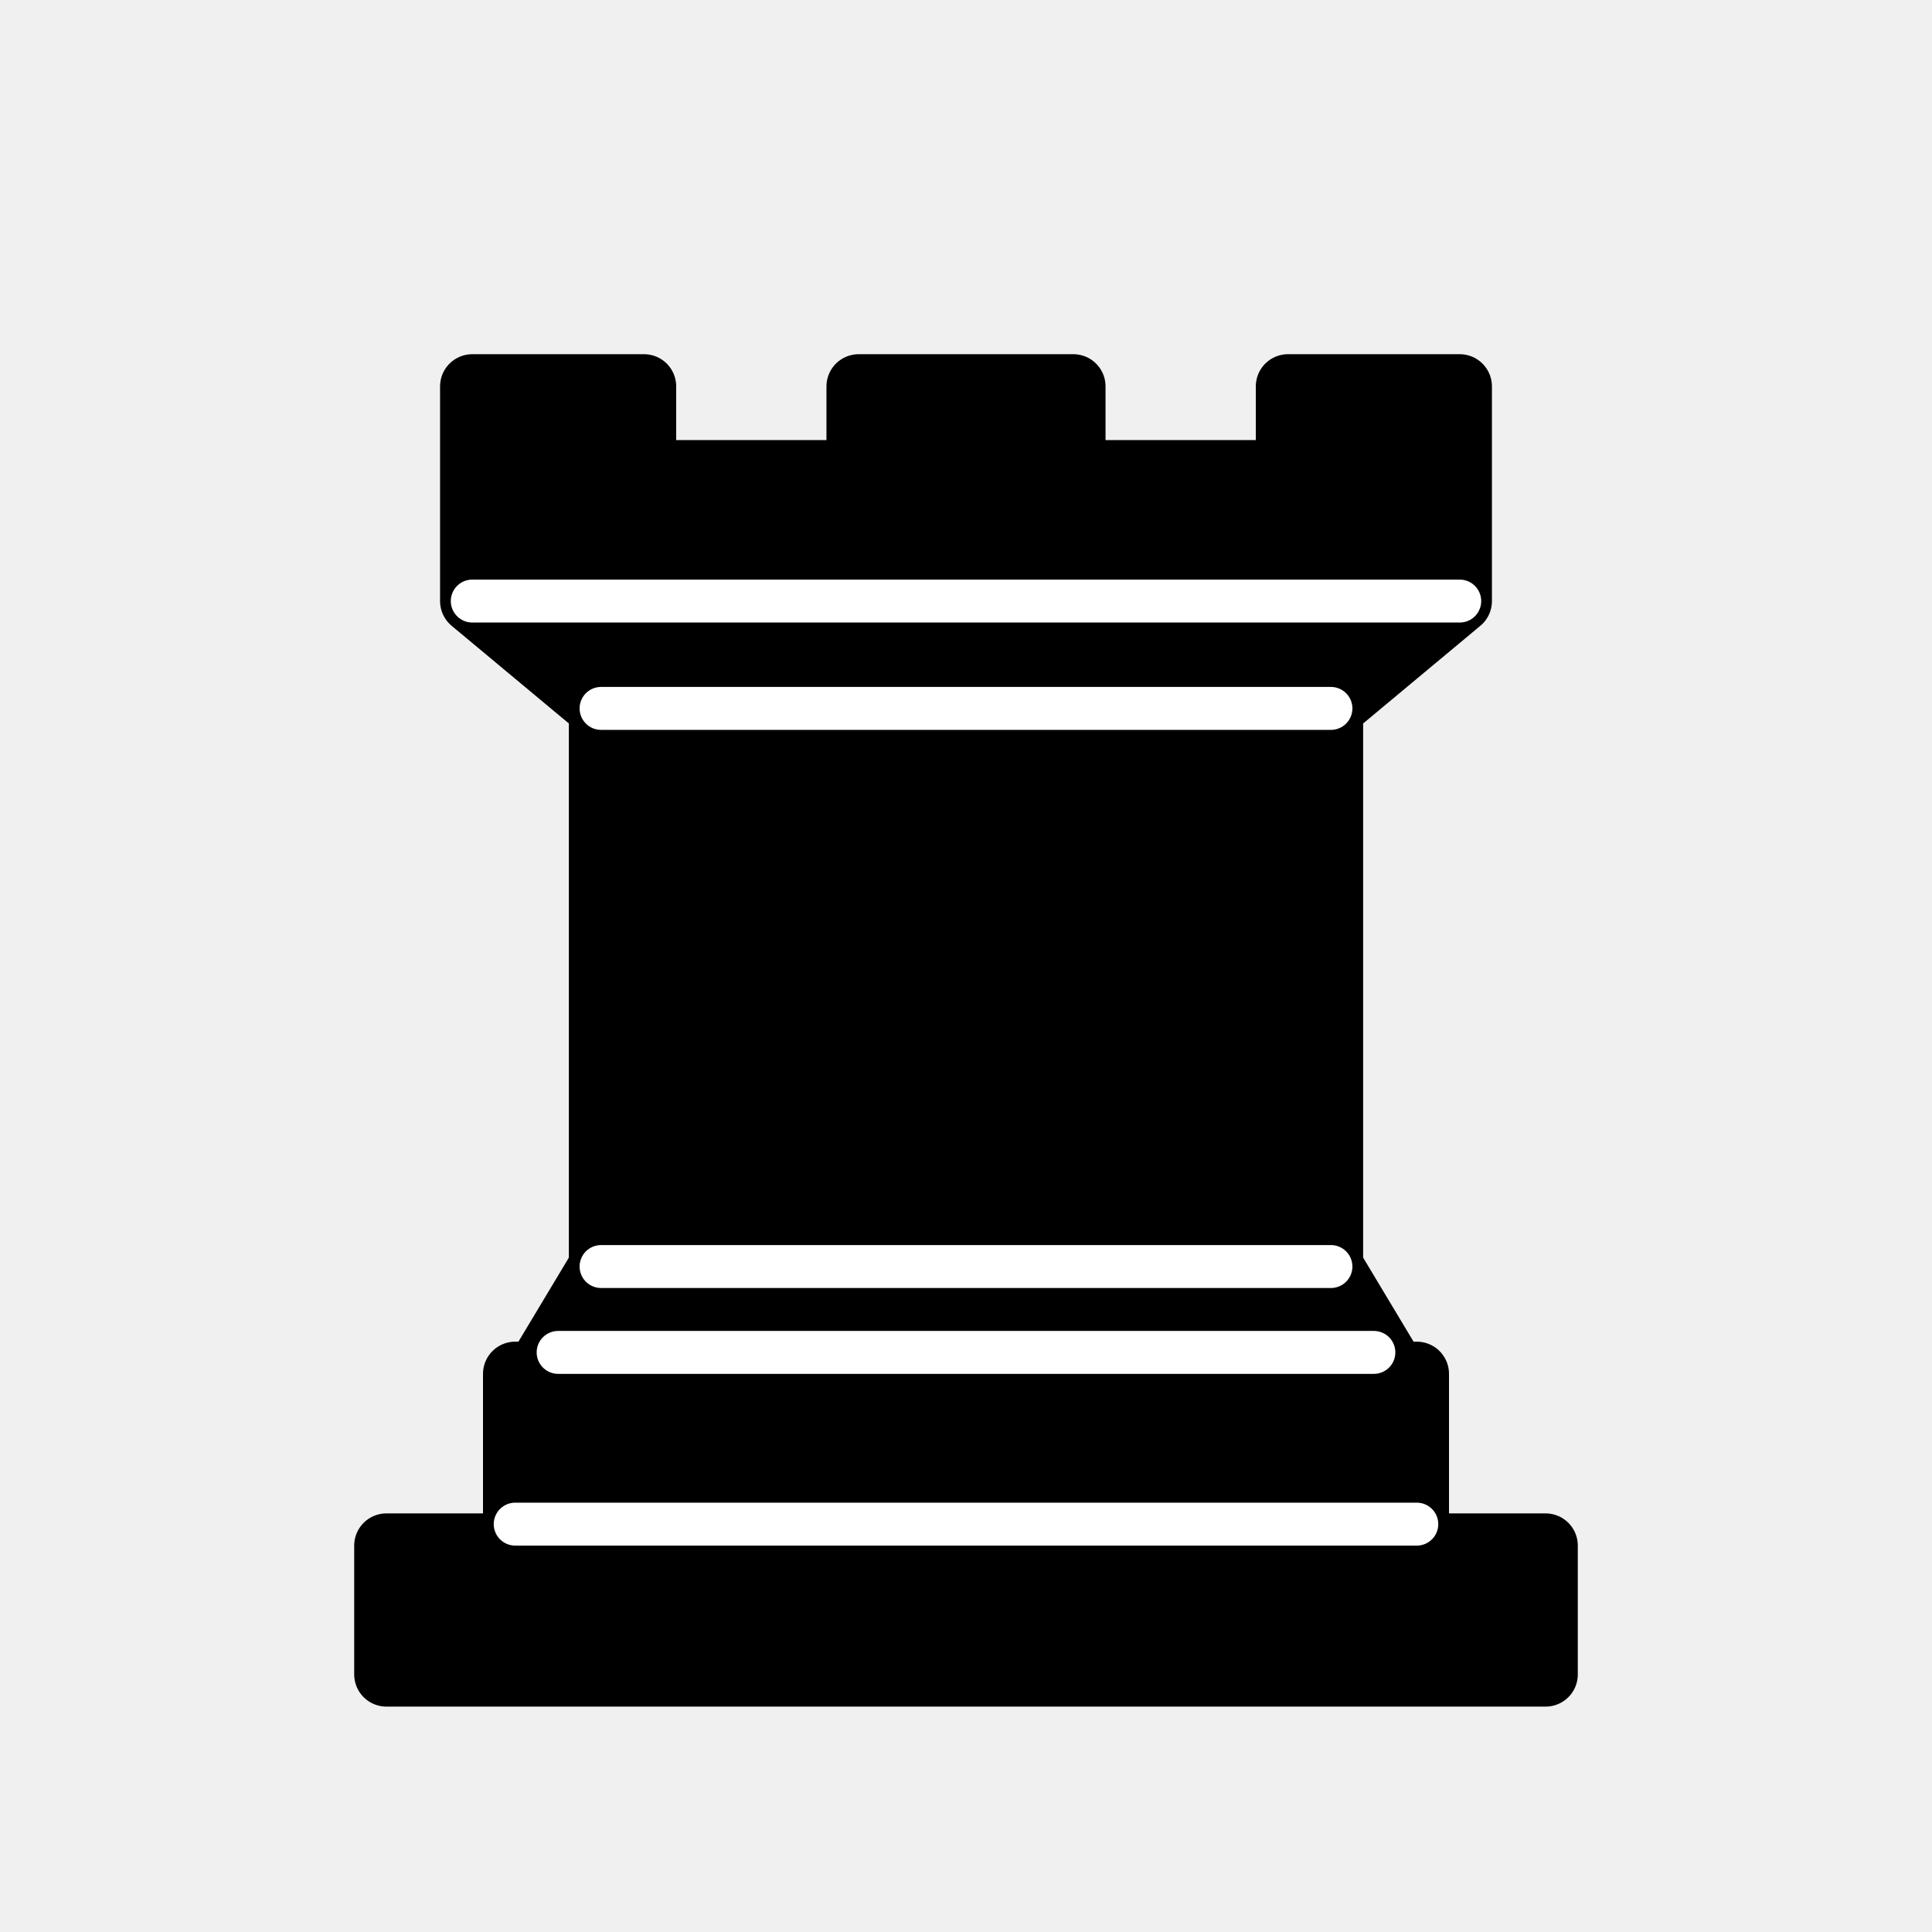
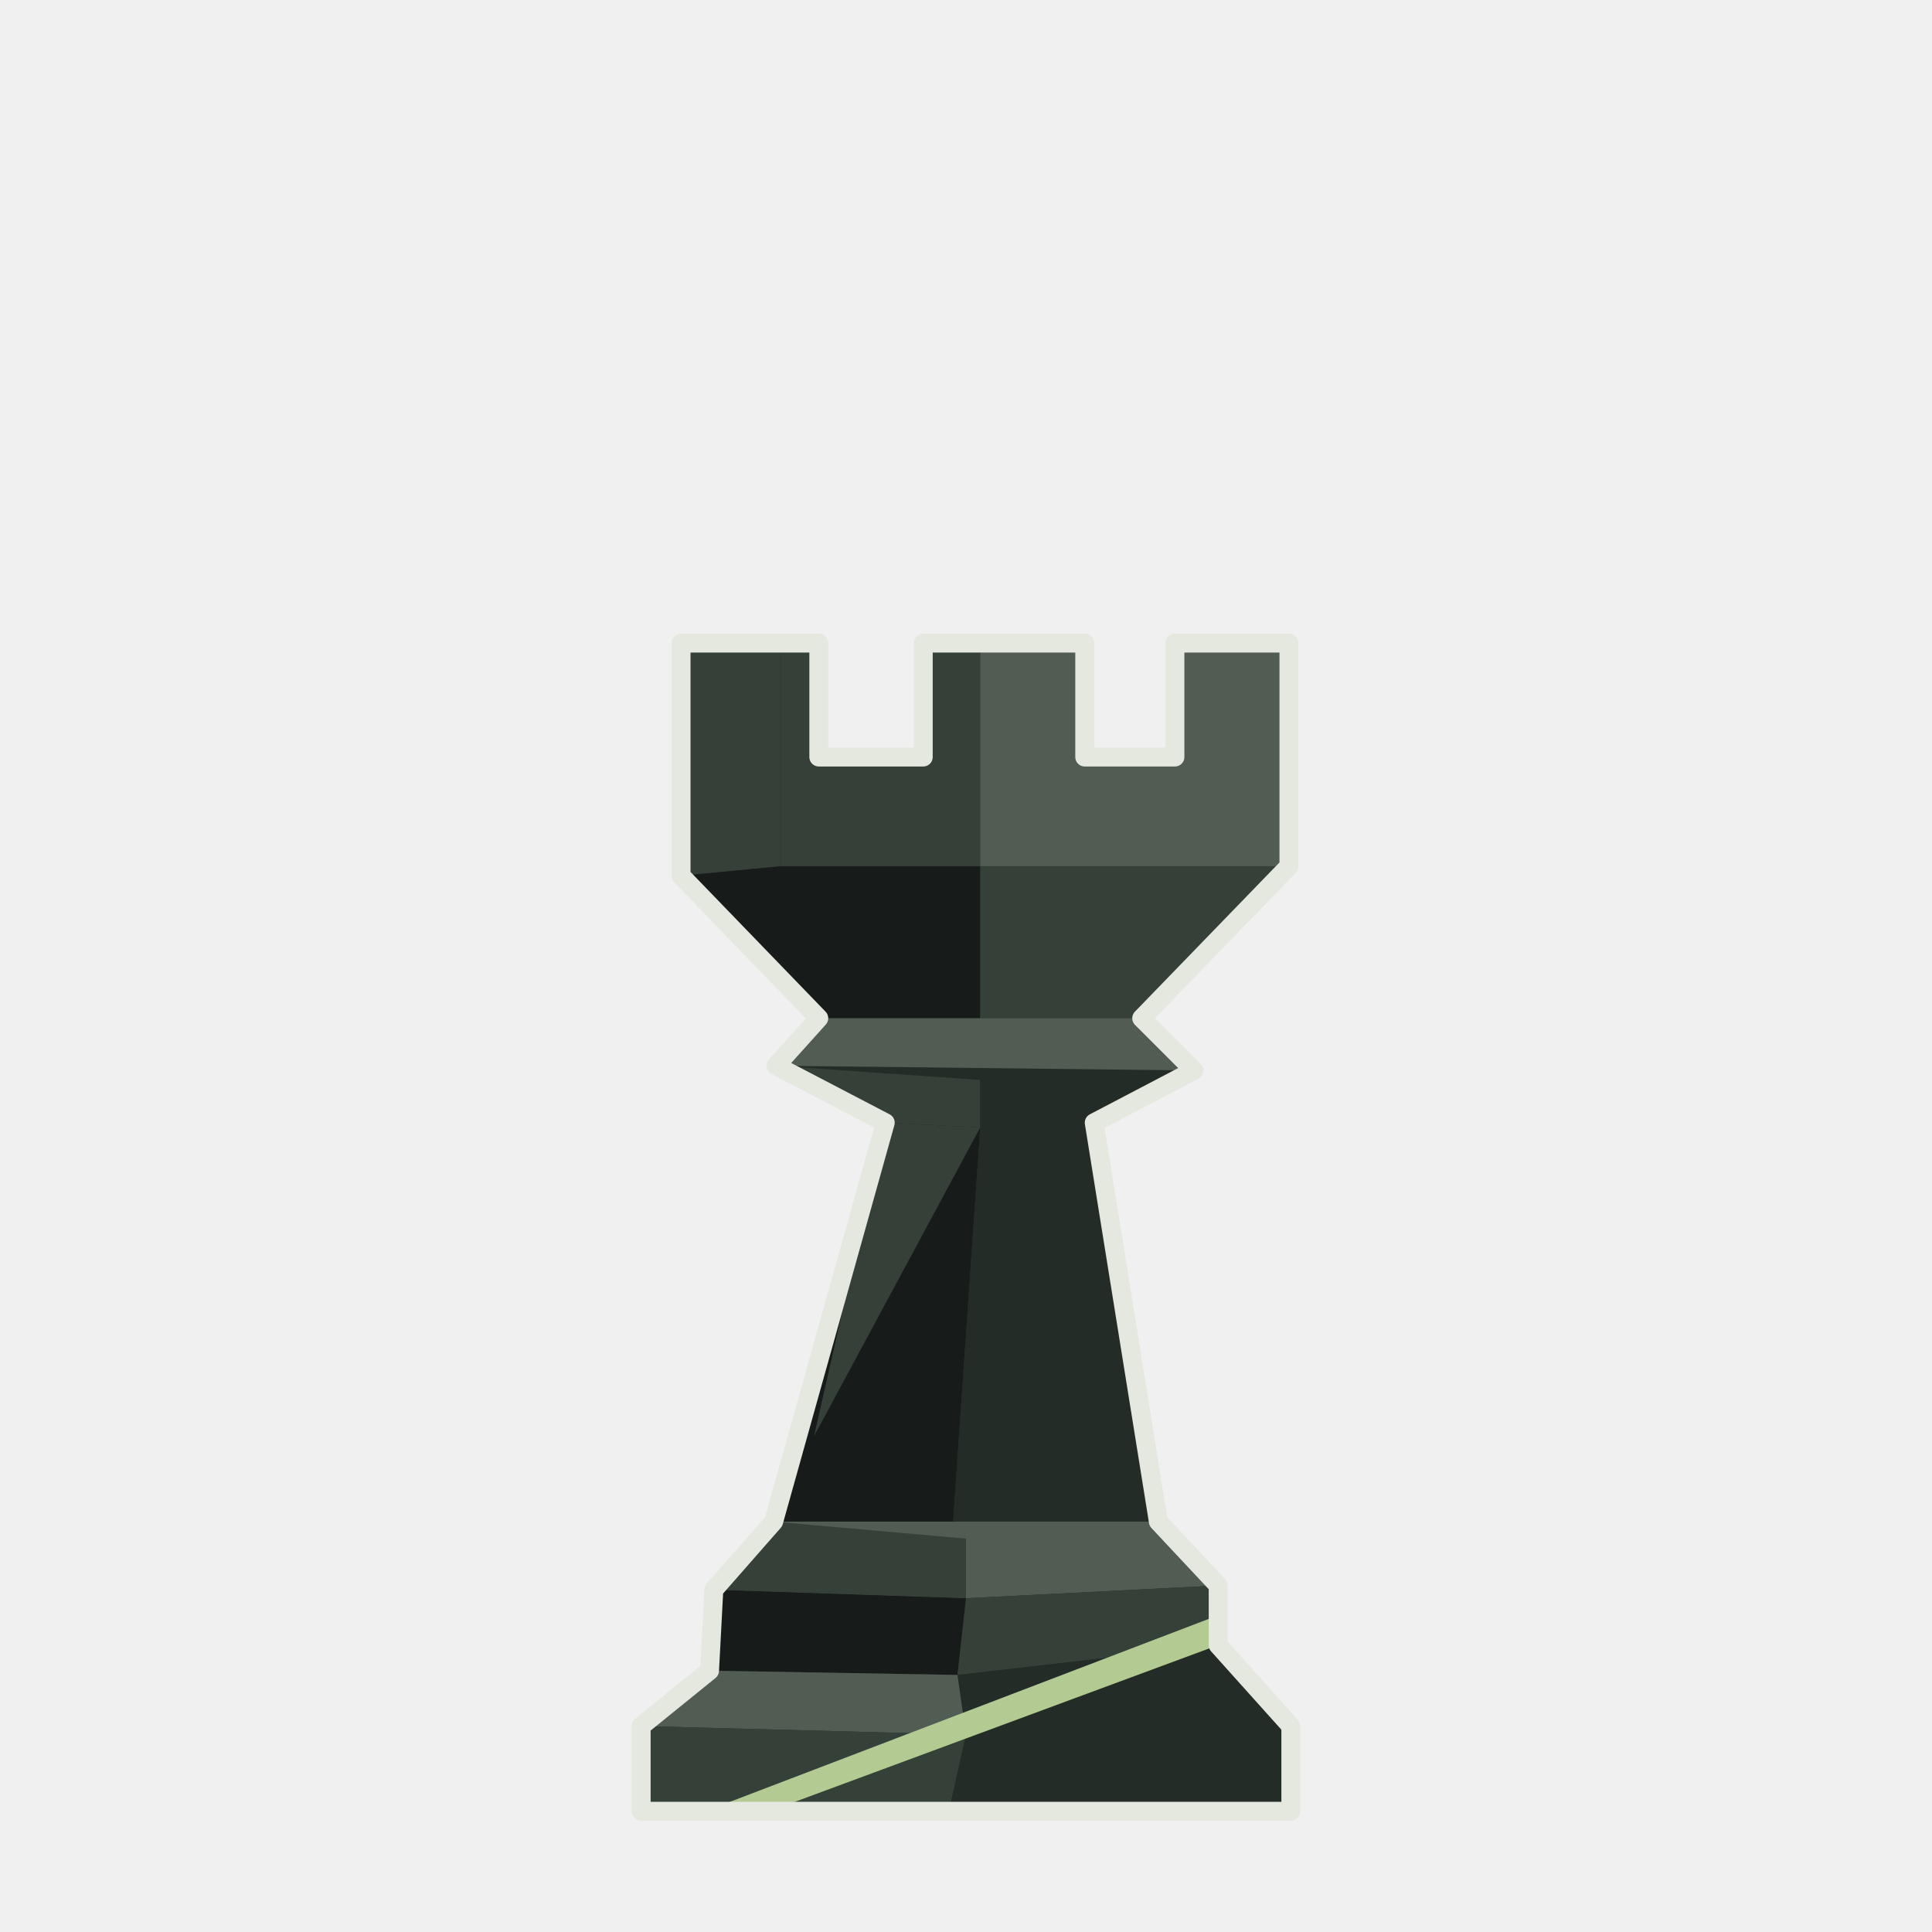
- <svg xmlns="http://www.w3.org/2000/svg" viewBox="0 0 45 45">
-   <g id="black-rook" class="black rook" fill="#000" fill-rule="evenodd" stroke="#000" stroke-width="1.5" stroke-linecap="round" stroke-linejoin="round">
-     <path d="M9 39h27v-3H9v3zM12.5 32l1.5-2.5h17l1.5 2.5h-20zM12 36v-4h21v4H12z" stroke-linecap="butt" />
-     <path d="M14 29.5v-13h17v13H14z" stroke-linecap="butt" stroke-linejoin="miter" />
-     <path d="M14 16.5L11 14h23l-3 2.5H14zM11 14V9h4v2h5V9h5v2h5V9h4v5H11z" stroke-linecap="butt" />
-     <path d="M12 35.5h21M13 31.5h19M14 29.5h17M14 16.5h17M11 14h23" fill="none" stroke="#fff" stroke-width="1" stroke-linejoin="miter" />
+ <svg xmlns="http://www.w3.org/2000/svg" viewBox="0 0 128 128" width="128" height="128" role="img" aria-labelledby="title desc" data-piece="br" data-artwork-version="chisel-1.0">
+   <defs>
+     <clipPath id="silhouette-clip">
+       <path d="M 51.258,100.809 L 58.652,74.382 L 51.416,70.607 L 54.247,67.461 L 45.124,58.022 L 45.124,42.607 L 54.247,42.607 L 54.247,50.157 L 61.169,50.157 L 61.169,42.607 L 71.865,42.607 L 71.865,50.157 L 77.843,50.157 L 77.843,42.607 L 85.393,42.607 L 85.393,57.393 L 75.640,67.461 L 79.101,70.921 L 72.494,74.382 L 76.742,100.809 L 80.706,105.042 L 80.706,108.993 L 85.519,114.356 L 85.519,120.000 L 42.481,120.000 L 42.481,114.356 L 47.011,110.687 L 47.294,105.325 L 51.258,100.809 Z" />
+     </clipPath>
+   </defs>
+   <path id="body" data-color-role="body" fill="#242c27" d="M 51.258,100.809 L 58.652,74.382 L 51.416,70.607 L 54.247,67.461 L 45.124,58.022 L 45.124,42.607 L 54.247,42.607 L 54.247,50.157 L 61.169,50.157 L 61.169,42.607 L 71.865,42.607 L 71.865,50.157 L 77.843,50.157 L 77.843,42.607 L 85.393,42.607 L 85.393,57.393 L 75.640,67.461 L 79.101,70.921 L 72.494,74.382 L 76.742,100.809 L 80.706,105.042 L 80.706,108.993 L 85.519,114.356 L 85.519,120.000 L 42.481,120.000 L 42.481,114.356 L 47.011,110.687 L 47.294,105.325 L 51.258,100.809 Z" />
+   <g id="facets" clip-path="url(#silhouette-clip)">
+     <path id="facet-00" data-color-role="body-shade" fill="#171c1a" d="M 58.652,74.382 L 64.944,74.697 L 63.056,102.067 L 51.258,100.809 Z" />
+     <path id="facet-01" data-color-role="body-mid" fill="#354138" d="M 58.652,74.382 L 64.944,74.697 L 53.933,95.146 Z" />
+     <path id="facet-02" data-color-role="body-body" fill="#242c27" d="M 64.944,74.697 L 72.494,74.382 L 76.742,100.809 L 63.056,102.067 Z" />
+     <path id="facet-03" data-color-role="body-mid" fill="#354138" d="M 45.124,42.607 L 51.730,42.607 L 51.730,57.393 L 45.124,58.022 Z" />
+     <path id="facet-04" data-color-role="body-shade" fill="#171c1a" d="M 54.247,42.607 L 56.135,43.865 L 56.135,50.157 L 54.247,50.157 Z" />
+     <path id="facet-05" data-color-role="body-mid" fill="#354138" d="M 61.169,42.607 L 64.944,42.607 L 64.944,57.393 L 51.730,57.393 L 51.730,42.607 L 54.247,42.607 L 54.247,50.157 L 61.169,50.157 Z" />
+     <path id="facet-06" data-color-role="body-shade" fill="#171c1a" d="M 71.865,42.607 L 73.753,43.865 L 73.753,50.157 L 71.865,50.157 Z" />
+     <path id="facet-07" data-color-role="body-light" fill="#515c53" d="M 64.944,42.607 L 71.865,42.607 L 71.865,50.157 L 77.843,50.157 L 77.843,42.607 L 85.393,42.607 L 85.393,57.393 L 64.944,57.393 Z" />
+     <path id="facet-08" data-color-role="body-shade" fill="#171c1a" d="M 45.124,58.022 L 51.730,57.393 L 64.944,57.393 L 64.944,67.461 L 54.247,67.461 Z" />
+     <path id="facet-09" data-color-role="body-mid" fill="#354138" d="M 64.944,57.393 L 85.393,57.393 L 75.640,67.461 L 64.944,67.461 Z" />
+     <path id="facet-10" data-color-role="body-light" fill="#515c53" d="M 54.247,67.461 L 75.640,67.461 L 79.101,70.921 L 51.416,70.607 Z" />
+     <path id="facet-11" data-color-role="body-mid" fill="#354138" d="M 51.416,70.607 L 64.944,71.551 L 64.944,74.697 L 58.652,74.382 Z" />
+     <path id="facet-12" data-color-role="body-body" fill="#242c27" d="M 64.944,71.551 L 79.101,70.921 L 72.494,74.382 L 64.944,74.697 Z" />
+     <path id="facet-13" data-color-role="body-light" fill="#515c53" d="M 51.258,100.809 L 76.742,100.809 L 80.706,105.042 L 64.000,105.889 L 47.294,105.325 Z" />
+     <path id="facet-14" data-color-role="body-mid" fill="#354138" d="M 51.258,100.809 L 64.000,101.938 L 64.000,105.889 L 47.294,105.325 Z" />
+     <path id="facet-15" data-color-role="body-shade" fill="#171c1a" d="M 47.294,105.325 L 64.000,105.889 L 63.434,110.969 L 47.011,110.687 Z" />
+     <path id="facet-16" data-color-role="body-mid" fill="#354138" d="M 64.000,105.889 L 80.706,105.042 L 80.706,108.993 L 63.434,110.969 Z" />
+     <path id="facet-17" data-color-role="body-body" fill="#242c27" d="M 47.011,110.687 L 63.434,110.969 L 80.706,108.993 L 85.519,114.356 L 64.000,114.920 L 42.481,114.356 Z" />
+     <path id="facet-18" data-color-role="body-light" fill="#515c53" d="M 47.011,110.687 L 63.434,110.969 L 64.000,114.920 L 42.481,114.356 Z" />
+     <path id="facet-19" data-color-role="body-mid" fill="#354138" d="M 42.481,114.356 L 64.000,114.920 L 62.867,120.000 L 42.481,120.000 Z" />
+     <path id="facet-20" data-color-role="body-body" fill="#242c27" d="M 64.000,114.920 L 85.519,114.356 L 85.519,120.000 L 62.867,120.000 Z" />
  </g>
+   <g id="accent" data-color-role="accent" fill="#b3cb92" clip-path="url(#silhouette-clip)">
+     <path id="diagonal-inlay" d="M 46.728,120.000 L 50.975,120.000 L 80.706,108.993 L 80.706,107.018 Z" />
+   </g>
+   <path id="outline" data-color-role="outline" d="M 51.258,100.809 L 58.652,74.382 L 51.416,70.607 L 54.247,67.461 L 45.124,58.022 L 45.124,42.607 L 54.247,42.607 L 54.247,50.157 L 61.169,50.157 L 61.169,42.607 L 71.865,42.607 L 71.865,50.157 L 77.843,50.157 L 77.843,42.607 L 85.393,42.607 L 85.393,57.393 L 75.640,67.461 L 79.101,70.921 L 72.494,74.382 L 76.742,100.809 L 80.706,105.042 L 80.706,108.993 L 85.519,114.356 L 85.519,120.000 L 42.481,120.000 L 42.481,114.356 L 47.011,110.687 L 47.294,105.325 L 51.258,100.809 Z" fill="none" stroke="#e4e8df" stroke-width="1.25" stroke-linejoin="round" />
</svg>
